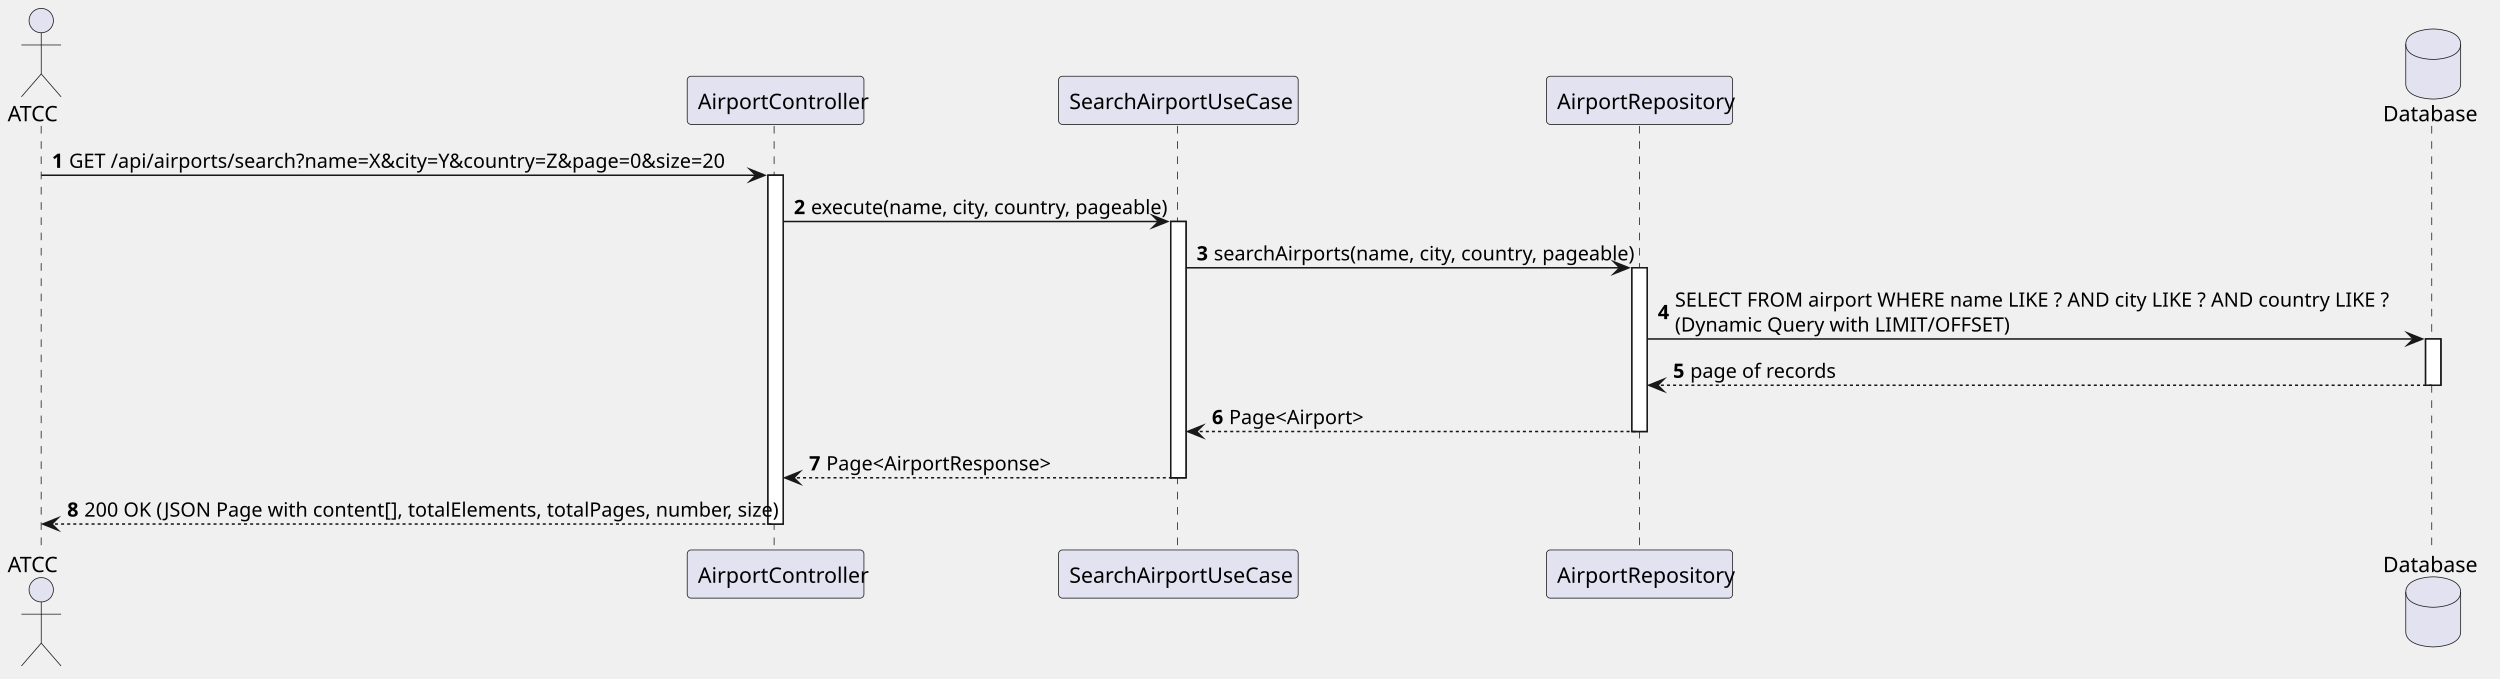
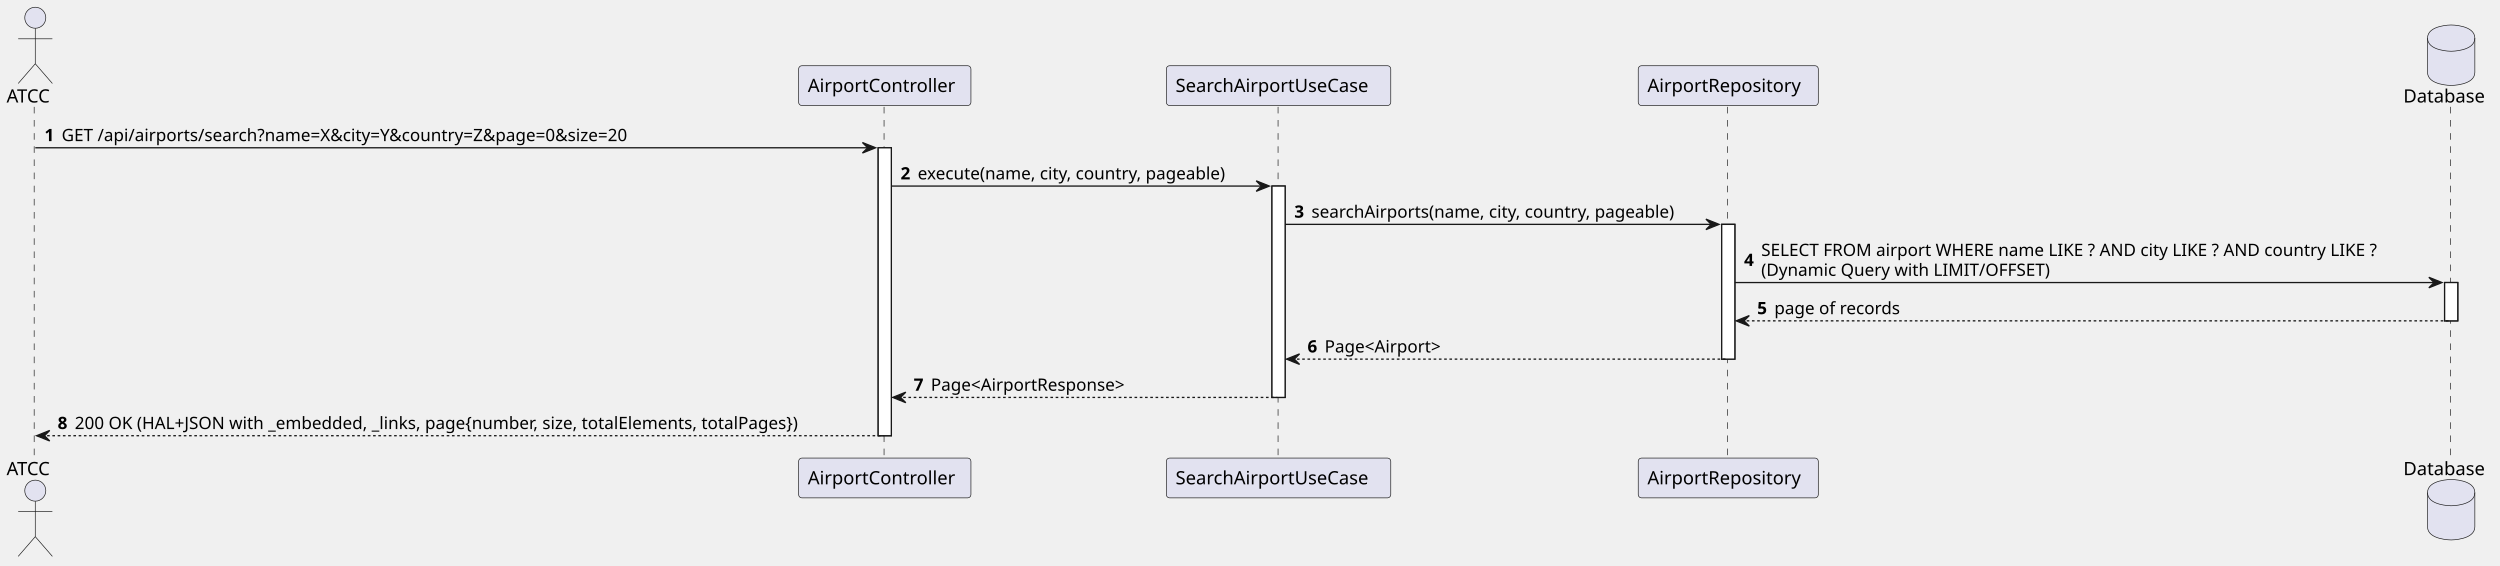
- <svg xmlns="http://www.w3.org/2000/svg" contentStyleType="text/css" data-diagram-type="SEQUENCE" height="445px" preserveAspectRatio="none" style="width:1640px;height:445px;background:#FFFFFF;" version="1.1" viewBox="0 0 1640 445" width="1640px" zoomAndPan="magnify">
+ <svg xmlns="http://www.w3.org/2000/svg" contentStyleType="text/css" data-diagram-type="SEQUENCE" height="430px" preserveAspectRatio="none" style="width:1902px;height:430px;background:#FFFFFF;" version="1.1" viewBox="0 0 1902 430" width="1902px" zoomAndPan="magnify">
  <defs />
  <g>
    <g>
-       <rect fill="#FFFFFF" height="228.812" style="stroke:#181818;stroke-width:1;" width="10" x="503.777" y="114.961" />
+       <rect fill="#FFFFFF" height="219.062" style="stroke:#181818;stroke-width:1;" width="10" x="668.138" y="112.43" />
    </g>
    <g>
-       <rect fill="#FFFFFF" height="168.109" style="stroke:#181818;stroke-width:1;" width="10" x="768.016" y="145.312" />
+       <rect fill="#FFFFFF" height="160.797" style="stroke:#181818;stroke-width:1;" width="10" x="967.72" y="141.562" />
    </g>
    <g>
-       <rect fill="#FFFFFF" height="107.406" style="stroke:#181818;stroke-width:1;" width="10" x="1070.531" y="175.664" />
+       <rect fill="#FFFFFF" height="102.531" style="stroke:#181818;stroke-width:1;" width="10" x="1309.87" y="170.695" />
    </g>
    <g>
-       <rect fill="#FFFFFF" height="30.352" style="stroke:#181818;stroke-width:1;" width="10" x="1591.19" y="222.367" />
+       <rect fill="#FFFFFF" height="29.133" style="stroke:#181818;stroke-width:1;" width="10" x="1859.861" y="214.961" />
    </g>
-     <g class="participant-lifeline" data-entity-uid="part1" data-qualified-name="ATCC" data-source-line="2" id="part1-lifeline">
+     <g class="participant-lifeline" data-entity-uid="part1" data-qualified-name="ATCC" id="part1-lifeline">
      <g>
-         <rect fill="#000000" fill-opacity="0" height="279.164" width="8" x="23.055" y="82.609" />
-         <line style="stroke:#181818;stroke-width:0.5;stroke-dasharray:5,5;" x1="27" x2="27" y1="82.609" y2="361.773" />
+         <rect fill="#000000" fill-opacity="0" height="268.195" width="8" x="22.84" y="81.297" />
+         <line style="stroke:#181818;stroke-width:0.5;stroke-dasharray:5,5;" x1="26" x2="26" y1="81.297" y2="349.492" />
      </g>
    </g>
-     <g class="participant-lifeline" data-entity-uid="part2" data-qualified-name="Ctrl" data-source-line="3" id="part2-lifeline">
+     <g class="participant-lifeline" data-entity-uid="part2" data-qualified-name="Ctrl" id="part2-lifeline">
      <g>
-         <rect fill="#000000" fill-opacity="0" height="279.164" width="8" x="504.777" y="82.609" />
-         <line style="stroke:#181818;stroke-width:0.5;stroke-dasharray:5,5;" x1="507.815" x2="507.815" y1="82.609" y2="361.773" />
+         <rect fill="#000000" fill-opacity="0" height="268.195" width="8" x="669.138" y="81.297" />
+         <line style="stroke:#181818;stroke-width:0.5;stroke-dasharray:5,5;" x1="672.591" x2="672.591" y1="81.297" y2="349.492" />
      </g>
    </g>
-     <g class="participant-lifeline" data-entity-uid="part3" data-qualified-name="UC" data-source-line="4" id="part3-lifeline">
+     <g class="participant-lifeline" data-entity-uid="part3" data-qualified-name="UC" id="part3-lifeline">
      <g>
-         <rect fill="#000000" fill-opacity="0" height="279.164" width="8" x="769.016" y="82.609" />
-         <line style="stroke:#181818;stroke-width:0.5;stroke-dasharray:5,5;" x1="772.43" x2="772.43" y1="82.609" y2="361.773" />
+         <rect fill="#000000" fill-opacity="0" height="268.195" width="8" x="968.72" y="81.297" />
+         <line style="stroke:#181818;stroke-width:0.5;stroke-dasharray:5,5;" x1="972.35" x2="972.35" y1="81.297" y2="349.492" />
      </g>
    </g>
-     <g class="participant-lifeline" data-entity-uid="part4" data-qualified-name="Repo" data-source-line="5" id="part4-lifeline">
+     <g class="participant-lifeline" data-entity-uid="part4" data-qualified-name="Repo" id="part4-lifeline">
      <g>
-         <rect fill="#000000" fill-opacity="0" height="279.164" width="8" x="1071.531" y="82.609" />
-         <line style="stroke:#181818;stroke-width:0.5;stroke-dasharray:5,5;" x1="1075.456" x2="1075.456" y1="82.609" y2="361.773" />
+         <rect fill="#000000" fill-opacity="0" height="268.195" width="8" x="1310.87" y="81.297" />
+         <line style="stroke:#181818;stroke-width:0.5;stroke-dasharray:5,5;" x1="1314.374" x2="1314.374" y1="81.297" y2="349.492" />
      </g>
    </g>
-     <g class="participant-lifeline" data-entity-uid="part5" data-qualified-name="DB" data-source-line="6" id="part5-lifeline">
+     <g class="participant-lifeline" data-entity-uid="part5" data-qualified-name="DB" id="part5-lifeline">
      <g>
-         <rect fill="#000000" fill-opacity="0" height="279.164" width="8" x="1592.19" y="82.609" />
-         <line style="stroke:#181818;stroke-width:0.5;stroke-dasharray:5,5;" x1="1595.225" x2="1595.225" y1="82.609" y2="361.773" />
+         <rect fill="#000000" fill-opacity="0" height="268.195" width="8" x="1860.861" y="81.297" />
+         <line style="stroke:#181818;stroke-width:0.5;stroke-dasharray:5,5;" x1="1864.461" x2="1864.461" y1="81.297" y2="349.492" />
      </g>
    </g>
-     <g class="participant participant-head" data-entity-uid="part1" data-qualified-name="ATCC" data-source-line="2" id="part1-head">
-       <text fill="#000000" font-family="sans-serif" font-size="14" lengthAdjust="spacing" textLength="38.11" x="5" y="79.533">ATCC</text>
-       <ellipse cx="27.055" cy="13.5" fill="#E2E2F0" rx="8" ry="8" style="stroke:#181818;stroke-width:0.5;" />
-       <path d="M27.055,21.5 L27.055,48.5 M14.055,29.5 L40.055,29.5 M27.055,48.5 L14.055,63.5 M27.055,48.5 L40.055,63.5" fill="none" style="stroke:#181818;stroke-width:0.5;" />
+     <g class="participant participant-head" data-entity-uid="part1" data-qualified-name="ATCC" id="part1-head">
+       <text fill="#000000" font-family="sans-serif" font-size="14" lengthAdjust="spacing" textLength="37.68" x="5" y="77.995">ATCC</text>
+       <ellipse cx="26.84" cy="13.5" fill="#E2E2F0" rx="8" ry="8" style="stroke:#181818;stroke-width:0.5;" />
+       <path d="M26.84,21.5 L26.84,48.5 M13.84,29.5 L39.84,29.5 M26.84,48.5 L13.84,63.5 M26.84,48.5 L39.84,63.5" fill="none" style="stroke:#181818;stroke-width:0.5;" />
    </g>
-     <g class="participant participant-tail" data-entity-uid="part1" data-qualified-name="ATCC" data-source-line="2" id="part1-tail">
-       <text fill="#000000" font-family="sans-serif" font-size="14" lengthAdjust="spacing" textLength="38.11" x="5" y="375.307">ATCC</text>
-       <ellipse cx="27.055" cy="386.883" fill="#E2E2F0" rx="8" ry="8" style="stroke:#181818;stroke-width:0.5;" />
-       <path d="M27.055,394.883 L27.055,421.883 M14.055,402.883 L40.055,402.883 M27.055,421.883 L14.055,436.883 M27.055,421.883 L40.055,436.883" fill="none" style="stroke:#181818;stroke-width:0.5;" />
+     <g class="participant participant-tail" data-entity-uid="part1" data-qualified-name="ATCC" id="part1-tail">
+       <text fill="#000000" font-family="sans-serif" font-size="14" lengthAdjust="spacing" textLength="37.68" x="5" y="361.487">ATCC</text>
+       <ellipse cx="26.84" cy="373.289" fill="#E2E2F0" rx="8" ry="8" style="stroke:#181818;stroke-width:0.5;" />
+       <path d="M26.84,381.289 L26.84,408.289 M13.84,389.289 L39.84,389.289 M26.84,408.289 L13.84,423.289 M26.84,408.289 L39.84,423.289" fill="none" style="stroke:#181818;stroke-width:0.5;" />
    </g>
-     <g class="participant participant-head" data-entity-uid="part2" data-qualified-name="Ctrl" data-source-line="3" id="part2-head">
-       <rect fill="#E2E2F0" height="31.609" rx="2.5" ry="2.5" style="stroke:#181818;stroke-width:0.5;" width="115.924" x="450.815" y="50" />
-       <text fill="#000000" font-family="sans-serif" font-size="14" lengthAdjust="spacing" textLength="101.924" x="457.815" y="71.533">AirportController</text>
+     <g class="participant participant-head" data-entity-uid="part2" data-qualified-name="Ctrl" id="part2-head">
+       <rect fill="#E2E2F0" height="30.297" rx="2.5" ry="2.5" style="stroke:#181818;stroke-width:0.5;" width="131.093" x="607.591" y="50" />
+       <text fill="#000000" font-family="sans-serif" font-size="14" lengthAdjust="spacing" textLength="117.093" x="614.591" y="69.995">AirportController</text>
    </g>
-     <g class="participant participant-tail" data-entity-uid="part2" data-qualified-name="Ctrl" data-source-line="3" id="part2-tail">
-       <rect fill="#E2E2F0" height="31.609" rx="2.5" ry="2.5" style="stroke:#181818;stroke-width:0.5;" width="115.924" x="450.815" y="360.773" />
-       <text fill="#000000" font-family="sans-serif" font-size="14" lengthAdjust="spacing" textLength="101.924" x="457.815" y="382.307">AirportController</text>
+     <g class="participant participant-tail" data-entity-uid="part2" data-qualified-name="Ctrl" id="part2-tail">
+       <rect fill="#E2E2F0" height="30.297" rx="2.5" ry="2.5" style="stroke:#181818;stroke-width:0.5;" width="131.093" x="607.591" y="348.492" />
+       <text fill="#000000" font-family="sans-serif" font-size="14" lengthAdjust="spacing" textLength="117.093" x="614.591" y="368.487">AirportController</text>
    </g>
-     <g class="participant participant-head" data-entity-uid="part3" data-qualified-name="UC" data-source-line="4" id="part3-head">
-       <rect fill="#E2E2F0" height="31.609" rx="2.5" ry="2.5" style="stroke:#181818;stroke-width:0.5;" width="157.172" x="694.43" y="50" />
-       <text fill="#000000" font-family="sans-serif" font-size="14" lengthAdjust="spacing" textLength="143.172" x="701.43" y="71.533">SearchAirportUseCase</text>
+     <g class="participant participant-head" data-entity-uid="part3" data-qualified-name="UC" id="part3-head">
+       <rect fill="#E2E2F0" height="30.297" rx="2.5" ry="2.5" style="stroke:#181818;stroke-width:0.5;" width="170.741" x="887.35" y="50" />
+       <text fill="#000000" font-family="sans-serif" font-size="14" lengthAdjust="spacing" textLength="156.741" x="894.35" y="69.995">SearchAirportUseCase</text>
    </g>
-     <g class="participant participant-tail" data-entity-uid="part3" data-qualified-name="UC" data-source-line="4" id="part3-tail">
-       <rect fill="#E2E2F0" height="31.609" rx="2.5" ry="2.5" style="stroke:#181818;stroke-width:0.5;" width="157.172" x="694.43" y="360.773" />
-       <text fill="#000000" font-family="sans-serif" font-size="14" lengthAdjust="spacing" textLength="143.172" x="701.43" y="382.307">SearchAirportUseCase</text>
+     <g class="participant participant-tail" data-entity-uid="part3" data-qualified-name="UC" id="part3-tail">
+       <rect fill="#E2E2F0" height="30.297" rx="2.5" ry="2.5" style="stroke:#181818;stroke-width:0.5;" width="170.741" x="887.35" y="348.492" />
+       <text fill="#000000" font-family="sans-serif" font-size="14" lengthAdjust="spacing" textLength="156.741" x="894.35" y="368.487">SearchAirportUseCase</text>
    </g>
-     <g class="participant participant-head" data-entity-uid="part4" data-qualified-name="Repo" data-source-line="5" id="part4-head">
-       <rect fill="#E2E2F0" height="31.609" rx="2.5" ry="2.5" style="stroke:#181818;stroke-width:0.5;" width="122.151" x="1014.456" y="50" />
-       <text fill="#000000" font-family="sans-serif" font-size="14" lengthAdjust="spacing" textLength="108.151" x="1021.456" y="71.533">AirportRepository</text>
+     <g class="participant participant-head" data-entity-uid="part4" data-qualified-name="Repo" id="part4-head">
+       <rect fill="#E2E2F0" height="30.297" rx="2.5" ry="2.5" style="stroke:#181818;stroke-width:0.5;" width="136.992" x="1246.374" y="50" />
+       <text fill="#000000" font-family="sans-serif" font-size="14" lengthAdjust="spacing" textLength="122.992" x="1253.374" y="69.995">AirportRepository</text>
    </g>
-     <g class="participant participant-tail" data-entity-uid="part4" data-qualified-name="Repo" data-source-line="5" id="part4-tail">
-       <rect fill="#E2E2F0" height="31.609" rx="2.5" ry="2.5" style="stroke:#181818;stroke-width:0.5;" width="122.151" x="1014.456" y="360.773" />
-       <text fill="#000000" font-family="sans-serif" font-size="14" lengthAdjust="spacing" textLength="108.151" x="1021.456" y="382.307">AirportRepository</text>
+     <g class="participant participant-tail" data-entity-uid="part4" data-qualified-name="Repo" id="part4-tail">
+       <rect fill="#E2E2F0" height="30.297" rx="2.5" ry="2.5" style="stroke:#181818;stroke-width:0.5;" width="136.992" x="1246.374" y="348.492" />
+       <text fill="#000000" font-family="sans-serif" font-size="14" lengthAdjust="spacing" textLength="122.992" x="1253.374" y="368.487">AirportRepository</text>
    </g>
-     <g class="participant participant-head" data-entity-uid="part5" data-qualified-name="DB" data-source-line="6" id="part5-head">
-       <text fill="#000000" font-family="sans-serif" font-size="14" lengthAdjust="spacing" textLength="59.931" x="1563.225" y="79.533">Database</text>
-       <path d="M1578.19,29 C1578.19,19 1596.19,19 1596.19,19 C1596.19,19 1614.19,19 1614.19,29 L1614.19,55 C1614.19,65 1596.19,65 1596.19,65 C1596.19,65 1578.19,65 1578.19,55 L1578.19,29" fill="#E2E2F0" style="stroke:#181818;stroke-width:0.5;" />
-       <path d="M1578.19,29 C1578.19,39 1596.19,39 1596.19,39 C1596.19,39 1614.19,39 1614.19,29" fill="none" style="stroke:#181818;stroke-width:0.5;" />
+     <g class="participant participant-head" data-entity-uid="part5" data-qualified-name="DB" id="part5-head">
+       <text fill="#000000" font-family="sans-serif" font-size="14" lengthAdjust="spacing" textLength="66.801" x="1828.461" y="77.995">Database</text>
+       <path d="M1846.861,29 C1846.861,19 1864.861,19 1864.861,19 C1864.861,19 1882.861,19 1882.861,29 L1882.861,55 C1882.861,65 1864.861,65 1864.861,65 C1864.861,65 1846.861,65 1846.861,55 L1846.861,29" fill="#E2E2F0" style="stroke:#181818;stroke-width:0.5;" />
+       <path d="M1846.861,29 C1846.861,39 1864.861,39 1864.861,39 C1864.861,39 1882.861,39 1882.861,29" fill="none" style="stroke:#181818;stroke-width:0.5;" />
    </g>
-     <g class="participant participant-tail" data-entity-uid="part5" data-qualified-name="DB" data-source-line="6" id="part5-tail">
-       <text fill="#000000" font-family="sans-serif" font-size="14" lengthAdjust="spacing" textLength="59.931" x="1563.225" y="375.307">Database</text>
-       <path d="M1578.19,388.383 C1578.19,378.383 1596.19,378.383 1596.19,378.383 C1596.19,378.383 1614.19,378.383 1614.19,388.383 L1614.19,414.383 C1614.19,424.383 1596.19,424.383 1596.19,424.383 C1596.19,424.383 1578.19,424.383 1578.19,414.383 L1578.19,388.383" fill="#E2E2F0" style="stroke:#181818;stroke-width:0.5;" />
-       <path d="M1578.19,388.383 C1578.19,398.383 1596.19,398.383 1596.19,398.383 C1596.19,398.383 1614.19,398.383 1614.19,388.383" fill="none" style="stroke:#181818;stroke-width:0.5;" />
+     <g class="participant participant-tail" data-entity-uid="part5" data-qualified-name="DB" id="part5-tail">
+       <text fill="#000000" font-family="sans-serif" font-size="14" lengthAdjust="spacing" textLength="66.801" x="1828.461" y="361.487">Database</text>
+       <path d="M1846.861,374.789 C1846.861,364.789 1864.861,364.789 1864.861,364.789 C1864.861,364.789 1882.861,364.789 1882.861,374.789 L1882.861,400.789 C1882.861,410.789 1864.861,410.789 1864.861,410.789 C1864.861,410.789 1846.861,410.789 1846.861,400.789 L1846.861,374.789" fill="#E2E2F0" style="stroke:#181818;stroke-width:0.5;" />
+       <path d="M1846.861,374.789 C1846.861,384.789 1864.861,384.789 1864.861,384.789 C1864.861,384.789 1882.861,384.789 1882.861,374.789" fill="none" style="stroke:#181818;stroke-width:0.5;" />
    </g>
    <g>
-       <rect fill="#FFFFFF" height="228.812" style="stroke:#181818;stroke-width:1;" width="10" x="503.777" y="114.961" />
+       <rect fill="#FFFFFF" height="219.062" style="stroke:#181818;stroke-width:1;" width="10" x="668.138" y="112.43" />
    </g>
    <g>
-       <rect fill="#FFFFFF" height="168.109" style="stroke:#181818;stroke-width:1;" width="10" x="768.016" y="145.312" />
+       <rect fill="#FFFFFF" height="160.797" style="stroke:#181818;stroke-width:1;" width="10" x="967.72" y="141.562" />
    </g>
    <g>
-       <rect fill="#FFFFFF" height="107.406" style="stroke:#181818;stroke-width:1;" width="10" x="1070.531" y="175.664" />
+       <rect fill="#FFFFFF" height="102.531" style="stroke:#181818;stroke-width:1;" width="10" x="1309.87" y="170.695" />
    </g>
    <g>
-       <rect fill="#FFFFFF" height="30.352" style="stroke:#181818;stroke-width:1;" width="10" x="1591.19" y="222.367" />
+       <rect fill="#FFFFFF" height="29.133" style="stroke:#181818;stroke-width:1;" width="10" x="1859.861" y="214.961" />
    </g>
-     <g class="message" data-entity-1="part1" data-entity-2="part2" data-source-line="8" id="msg1">
-       <polygon fill="#181818" points="491.777,110.961,501.777,114.961,491.777,118.961,495.777,114.961" style="stroke:#181818;stroke-width:1;stroke-linejoin:miter;stroke-miterlimit:10;" />
-       <line style="stroke:#181818;stroke-width:1;" x1="27.055" x2="497.777" y1="114.961" y2="114.961" />
-       <text fill="#000000" font-family="sans-serif" font-size="13" font-weight="700" lengthAdjust="spacing" textLength="7.23" x="34.055" y="110.105">1</text>
-       <text fill="#000000" font-family="sans-serif" font-size="13" lengthAdjust="spacing" textLength="414.419" x="45.285" y="110.105">GET /api/airports/search?name=X&amp;city=Y&amp;country=Z&amp;page=0&amp;size=20</text>
+     <g class="message" data-entity-1="part1" data-entity-2="part2" id="msg1">
+       <polygon fill="#181818" points="656.138,108.43,666.138,112.43,656.138,116.43,660.138,112.43" style="stroke:#181818;stroke-width:1;" />
+       <line style="stroke:#181818;stroke-width:1;" x1="26.84" x2="662.138" y1="112.43" y2="112.43" />
+       <text fill="#000000" font-family="sans-serif" font-size="13" font-weight="bold" lengthAdjust="spacing" textLength="9.045" x="33.84" y="107.364">1</text>
+       <text fill="#000000" font-family="sans-serif" font-size="13" lengthAdjust="spacing" textLength="477.426" x="46.885" y="107.364">GET /api/airports/search?name=X&amp;city=Y&amp;country=Z&amp;page=0&amp;size=20</text>
    </g>
-     <g class="message" data-entity-1="part2" data-entity-2="part3" data-source-line="11" id="msg2">
-       <polygon fill="#181818" points="756.016,141.312,766.016,145.312,756.016,149.312,760.016,145.312" style="stroke:#181818;stroke-width:1;stroke-linejoin:miter;stroke-miterlimit:10;" />
-       <line style="stroke:#181818;stroke-width:1;" x1="513.777" x2="762.016" y1="145.312" y2="145.312" />
-       <text fill="#000000" font-family="sans-serif" font-size="13" font-weight="700" lengthAdjust="spacing" textLength="7.23" x="520.777" y="140.456">2</text>
-       <text fill="#000000" font-family="sans-serif" font-size="13" lengthAdjust="spacing" textLength="224.009" x="532.007" y="140.456">execute(name, city, country, pageable)</text>
+     <g class="message" data-entity-1="part2" data-entity-2="part3" id="msg2">
+       <polygon fill="#181818" points="955.72,137.562,965.72,141.562,955.72,145.562,959.72,141.562" style="stroke:#181818;stroke-width:1;" />
+       <line style="stroke:#181818;stroke-width:1;" x1="678.138" x2="961.72" y1="141.562" y2="141.562" />
+       <text fill="#000000" font-family="sans-serif" font-size="13" font-weight="bold" lengthAdjust="spacing" textLength="9.045" x="685.138" y="136.497">2</text>
+       <text fill="#000000" font-family="sans-serif" font-size="13" lengthAdjust="spacing" textLength="257.537" x="698.183" y="136.497">execute(name, city, country, pageable)</text>
    </g>
-     <g class="message" data-entity-1="part3" data-entity-2="part4" data-source-line="14" id="msg3">
-       <polygon fill="#181818" points="1058.531,171.664,1068.531,175.664,1058.531,179.664,1062.531,175.664" style="stroke:#181818;stroke-width:1;stroke-linejoin:miter;stroke-miterlimit:10;" />
-       <line style="stroke:#181818;stroke-width:1;" x1="778.016" x2="1064.531" y1="175.664" y2="175.664" />
-       <text fill="#000000" font-family="sans-serif" font-size="13" font-weight="700" lengthAdjust="spacing" textLength="7.23" x="785.016" y="170.808">3</text>
-       <text fill="#000000" font-family="sans-serif" font-size="13" lengthAdjust="spacing" textLength="262.285" x="796.246" y="170.808">searchAirports(name, city, country, pageable)</text>
+     <g class="message" data-entity-1="part3" data-entity-2="part4" id="msg3">
+       <polygon fill="#181818" points="1297.87,166.695,1307.87,170.695,1297.87,174.695,1301.87,170.695" style="stroke:#181818;stroke-width:1;" />
+       <line style="stroke:#181818;stroke-width:1;" x1="977.72" x2="1303.87" y1="170.695" y2="170.695" />
+       <text fill="#000000" font-family="sans-serif" font-size="13" font-weight="bold" lengthAdjust="spacing" textLength="9.045" x="984.72" y="165.629">3</text>
+       <text fill="#000000" font-family="sans-serif" font-size="13" lengthAdjust="spacing" textLength="300.104" x="997.766" y="165.629">searchAirports(name, city, country, pageable)</text>
    </g>
-     <g class="message" data-entity-1="part4" data-entity-2="part5" data-source-line="16" id="msg4">
-       <polygon fill="#181818" points="1579.19,218.367,1589.19,222.367,1579.19,226.367,1583.19,222.367" style="stroke:#181818;stroke-width:1;stroke-linejoin:miter;stroke-miterlimit:10;" />
-       <line style="stroke:#181818;stroke-width:1;" x1="1080.531" x2="1585.19" y1="222.367" y2="222.367" />
-       <text fill="#000000" font-family="sans-serif" font-size="13" font-weight="700" lengthAdjust="spacing" textLength="7.23" x="1087.531" y="209.335">4</text>
-       <text fill="#000000" font-family="sans-serif" font-size="13" lengthAdjust="spacing" textLength="480.429" x="1098.761" y="201.159">SELECT FROM airport WHERE name LIKE ? AND city LIKE ? AND country LIKE ?</text>
-       <text fill="#000000" font-family="sans-serif" font-size="13" lengthAdjust="spacing" textLength="216.69" x="1098.761" y="217.511">(Dynamic Query with LIMIT/OFFSET)</text>
+     <g class="message" data-entity-1="part4" data-entity-2="part5" id="msg4">
+       <polygon fill="#181818" points="1847.861,210.961,1857.861,214.961,1847.861,218.961,1851.861,214.961" style="stroke:#181818;stroke-width:1;" />
+       <line style="stroke:#181818;stroke-width:1;" x1="1319.87" x2="1853.861" y1="214.961" y2="214.961" />
+       <text fill="#000000" font-family="sans-serif" font-size="13" font-weight="bold" lengthAdjust="spacing" textLength="9.045" x="1326.87" y="202.329">4</text>
+       <text fill="#000000" font-family="sans-serif" font-size="13" lengthAdjust="spacing" textLength="507.946" x="1339.916" y="194.762">SELECT FROM airport WHERE name LIKE ? AND city LIKE ? AND country LIKE ?</text>
+       <text fill="#000000" font-family="sans-serif" font-size="13" lengthAdjust="spacing" textLength="235.003" x="1339.916" y="209.895">(Dynamic Query with LIMIT/OFFSET)</text>
    </g>
-     <g class="message" data-entity-1="part5" data-entity-2="part4" data-source-line="18" id="msg5">
-       <polygon fill="#181818" points="1091.531,248.719,1081.531,252.719,1091.531,256.719,1087.531,252.719" style="stroke:#181818;stroke-width:1;stroke-linejoin:miter;stroke-miterlimit:10;" />
-       <line style="stroke:#181818;stroke-width:1;stroke-dasharray:2,2;" x1="1085.531" x2="1595.19" y1="252.719" y2="252.719" />
-       <text fill="#000000" font-family="sans-serif" font-size="13" font-weight="700" lengthAdjust="spacing" textLength="7.23" x="1097.531" y="247.862">5</text>
-       <text fill="#000000" font-family="sans-serif" font-size="13" lengthAdjust="spacing" textLength="90.334" x="1108.761" y="247.862">page of records</text>
+     <g class="message" data-entity-1="part5" data-entity-2="part4" id="msg5">
+       <polygon fill="#181818" points="1330.87,240.094,1320.87,244.094,1330.87,248.094,1326.87,244.094" style="stroke:#181818;stroke-width:1;" />
+       <line style="stroke:#181818;stroke-width:1;stroke-dasharray:2,2;" x1="1324.87" x2="1863.861" y1="244.094" y2="244.094" />
+       <text fill="#000000" font-family="sans-serif" font-size="13" font-weight="bold" lengthAdjust="spacing" textLength="9.045" x="1336.87" y="239.028">5</text>
+       <text fill="#000000" font-family="sans-serif" font-size="13" lengthAdjust="spacing" textLength="102.077" x="1349.916" y="239.028">page of records</text>
    </g>
-     <g class="message" data-entity-1="part4" data-entity-2="part3" data-source-line="20" id="msg6">
-       <polygon fill="#181818" points="789.016,279.07,779.016,283.07,789.016,287.07,785.016,283.07" style="stroke:#181818;stroke-width:1;stroke-linejoin:miter;stroke-miterlimit:10;" />
-       <line style="stroke:#181818;stroke-width:1;stroke-dasharray:2,2;" x1="783.016" x2="1074.531" y1="283.07" y2="283.07" />
-       <text fill="#000000" font-family="sans-serif" font-size="13" font-weight="700" lengthAdjust="spacing" textLength="7.23" x="795.016" y="278.214">6</text>
-       <text fill="#000000" font-family="sans-serif" font-size="13" lengthAdjust="spacing" textLength="83.834" x="806.246" y="278.214">Page&lt;Airport&gt;</text>
+     <g class="message" data-entity-1="part4" data-entity-2="part3" id="msg6">
+       <polygon fill="#181818" points="988.72,269.227,978.72,273.227,988.72,277.227,984.72,273.227" style="stroke:#181818;stroke-width:1;" />
+       <line style="stroke:#181818;stroke-width:1;stroke-dasharray:2,2;" x1="982.72" x2="1313.87" y1="273.227" y2="273.227" />
+       <text fill="#000000" font-family="sans-serif" font-size="13" font-weight="bold" lengthAdjust="spacing" textLength="9.045" x="994.72" y="268.161">6</text>
+       <text fill="#000000" font-family="sans-serif" font-size="13" lengthAdjust="spacing" textLength="98.338" x="1007.766" y="268.161">Page&lt;Airport&gt;</text>
    </g>
-     <g class="message" data-entity-1="part3" data-entity-2="part2" data-source-line="23" id="msg7">
-       <polygon fill="#181818" points="524.777,309.422,514.777,313.422,524.777,317.422,520.777,313.422" style="stroke:#181818;stroke-width:1;stroke-linejoin:miter;stroke-miterlimit:10;" />
-       <line style="stroke:#181818;stroke-width:1;stroke-dasharray:2,2;" x1="518.777" x2="772.016" y1="313.422" y2="313.422" />
-       <text fill="#000000" font-family="sans-serif" font-size="13" font-weight="700" lengthAdjust="spacing" textLength="7.23" x="530.777" y="308.565">7</text>
-       <text fill="#000000" font-family="sans-serif" font-size="13" lengthAdjust="spacing" textLength="142.372" x="542.007" y="308.565">Page&lt;AirportResponse&gt;</text>
+     <g class="message" data-entity-1="part3" data-entity-2="part2" id="msg7">
+       <polygon fill="#181818" points="689.138,298.359,679.138,302.359,689.138,306.359,685.138,302.359" style="stroke:#181818;stroke-width:1;" />
+       <line style="stroke:#181818;stroke-width:1;stroke-dasharray:2,2;" x1="683.138" x2="971.72" y1="302.359" y2="302.359" />
+       <text fill="#000000" font-family="sans-serif" font-size="13" font-weight="bold" lengthAdjust="spacing" textLength="9.045" x="695.138" y="297.293">7</text>
+       <text fill="#000000" font-family="sans-serif" font-size="13" lengthAdjust="spacing" textLength="161.357" x="708.183" y="297.293">Page&lt;AirportResponse&gt;</text>
    </g>
-     <g class="message" data-entity-1="part2" data-entity-2="part1" data-source-line="26" id="msg8">
-       <polygon fill="#181818" points="38.055,339.773,28.055,343.773,38.055,347.773,34.055,343.773" style="stroke:#181818;stroke-width:1;stroke-linejoin:miter;stroke-miterlimit:10;" />
-       <line style="stroke:#181818;stroke-width:1;stroke-dasharray:2,2;" x1="32.055" x2="507.777" y1="343.773" y2="343.773" />
-       <text fill="#000000" font-family="sans-serif" font-size="13" font-weight="700" lengthAdjust="spacing" textLength="7.23" x="44.055" y="338.917">8</text>
-       <text fill="#000000" font-family="sans-serif" font-size="13" lengthAdjust="spacing" textLength="441.492" x="55.285" y="338.917">200 OK (JSON Page with content[], totalElements, totalPages, number, size)</text>
+     <g class="message" data-entity-1="part2" data-entity-2="part1" id="msg8">
+       <polygon fill="#181818" points="37.84,327.492,27.84,331.492,37.84,335.492,33.84,331.492" style="stroke:#181818;stroke-width:1;" />
+       <line style="stroke:#181818;stroke-width:1;stroke-dasharray:2,2;" x1="31.84" x2="672.138" y1="331.492" y2="331.492" />
+       <text fill="#000000" font-family="sans-serif" font-size="13" font-weight="bold" lengthAdjust="spacing" textLength="9.045" x="43.84" y="326.426">8</text>
+       <text fill="#000000" font-family="sans-serif" font-size="13" lengthAdjust="spacing" textLength="604.252" x="56.885" y="326.426">200 OK (HAL+JSON with _embedded, _links, page{number, size, totalElements, totalPages})</text>
    </g>
  </g>
</svg>
